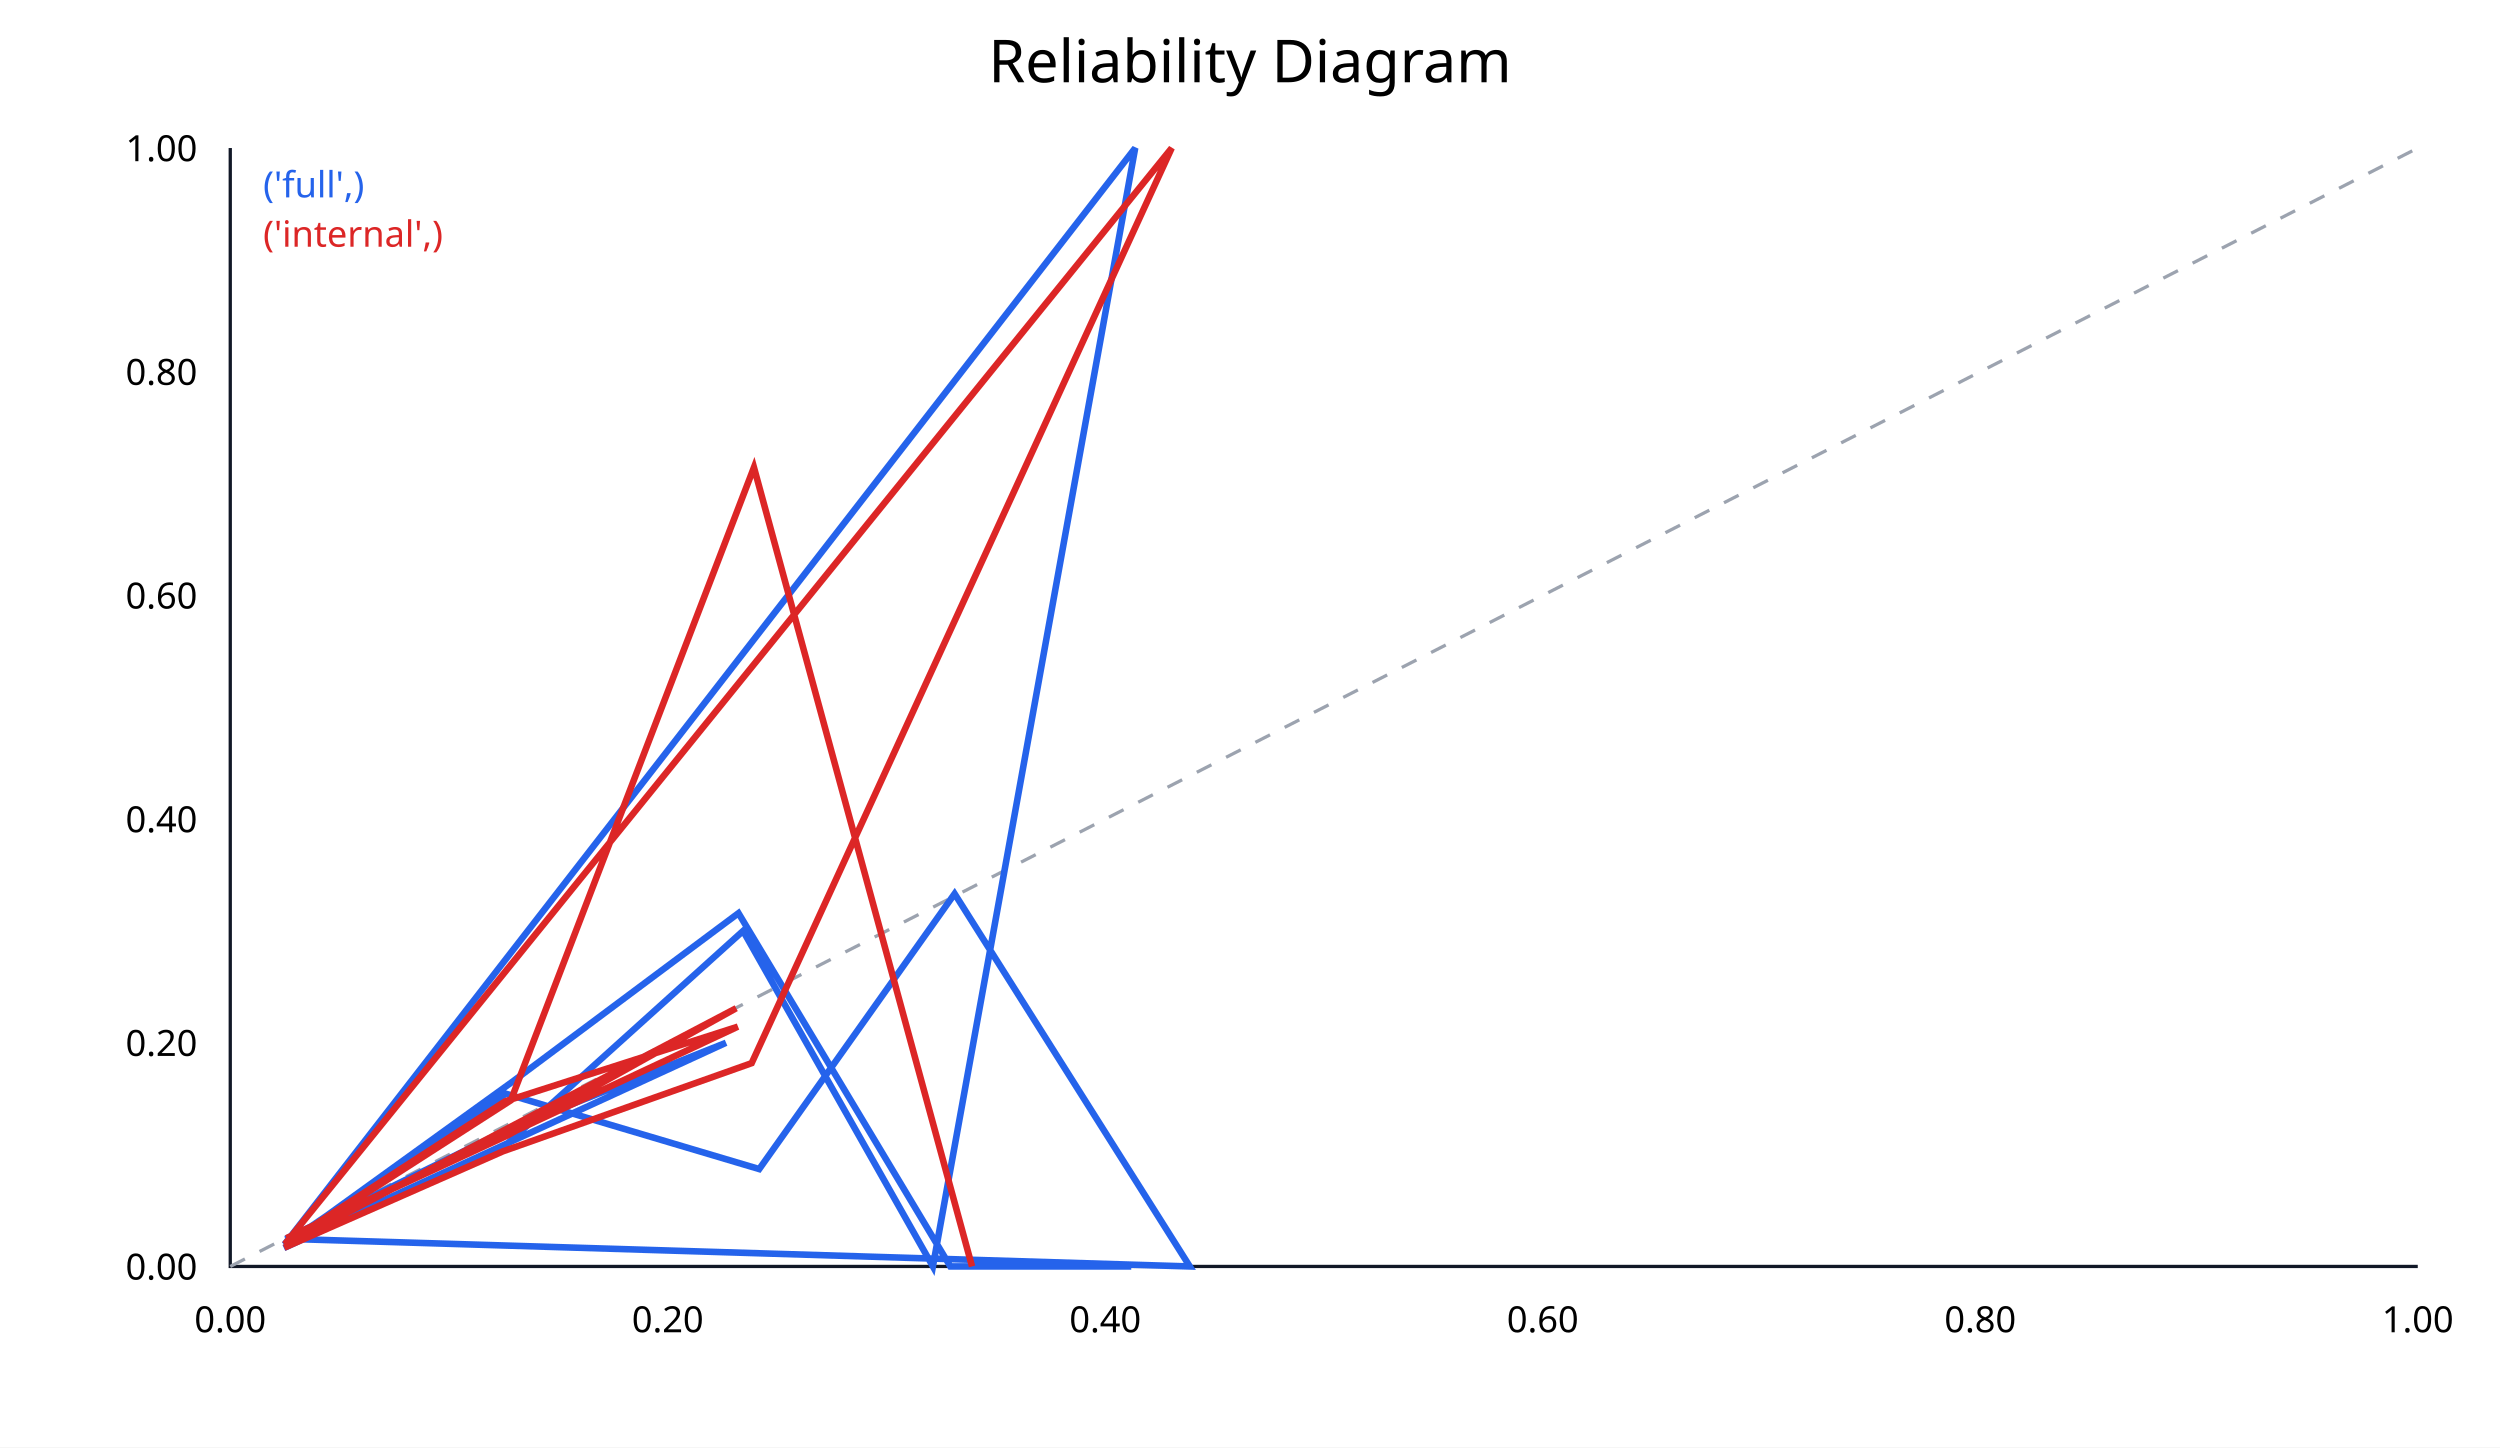
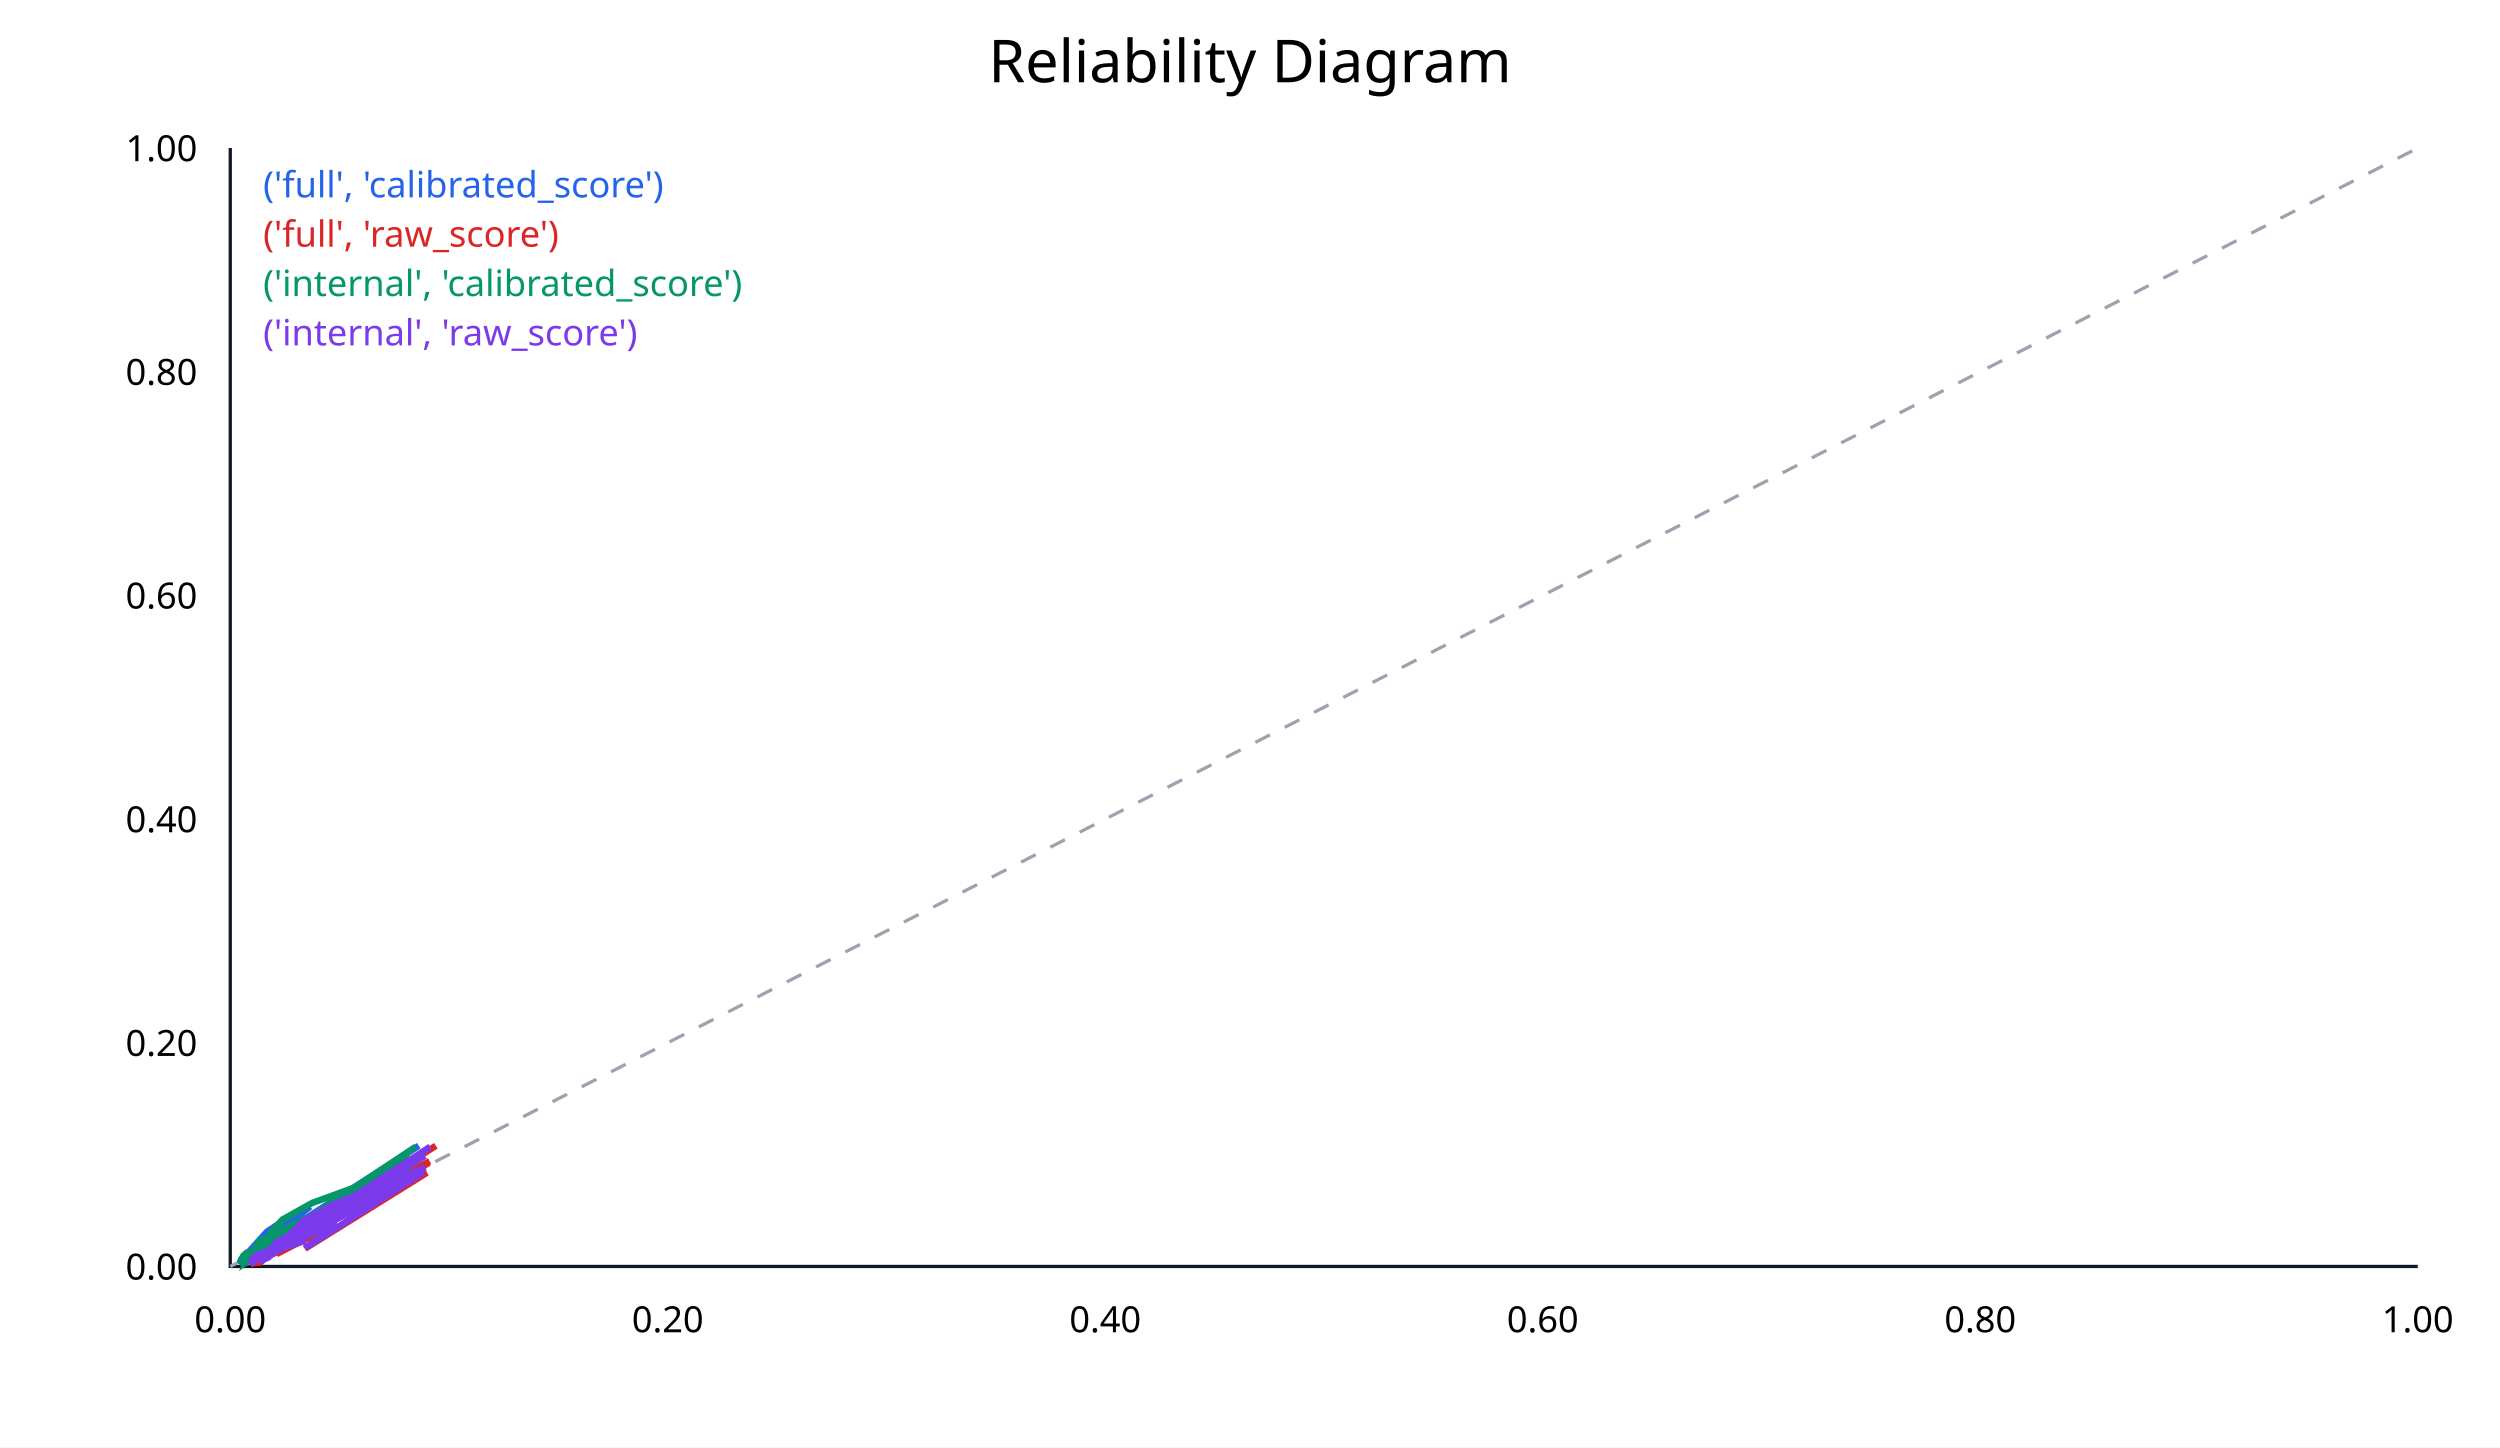
<svg xmlns="http://www.w3.org/2000/svg" viewBox="0 0 760 440">
  <rect width="100%" height="100%" fill="white" />
  <text x="380" y="25" text-anchor="middle" font-family="sans-serif" font-size="18">Reliability Diagram</text>
  <path d="M 70 45 V 385 H 735" fill="none" stroke="#111827" />
  <line x1="70.0" y1="385.0" x2="735.0" y2="45.0" stroke="#9ca3af" stroke-dasharray="5 5" />
-   <polyline points="86.3,379.4 153.4,348.4 225.9,283.0 283.6,385.0 345.1,45.0 86.5,378.3 153.8,332.5 230.8,355.4 290.2,271.7 361.7,385.0 86.9,376.6 153.5,343.8 220.7,317.0 86.8,378.6 155.7,328.9 224.5,277.6 288.9,385.0 343.9,385.0" fill="none" stroke="#2563eb" stroke-width="2" />
-   <text x="80" y="60" font-family="sans-serif" font-size="11" fill="#2563eb">('full',)</text>
-   <polyline points="86.4,379.3 152.9,350.0 228.5,323.2 356.2,45.0 86.6,378.2 153.6,334.8 224.3,312.1 87.1,376.4 154.2,345.2 223.8,306.5 87.0,378.4 155.3,334.5 229.2,142.1 295.5,385.0" fill="none" stroke="#dc2626" stroke-width="2" />
-   <text x="80" y="75" font-family="sans-serif" font-size="11" fill="#dc2626">('internal',)</text>
+   <polyline points="76.1,382.6 81.1,377.3 78.6,381.2 94.3,371.9 85.7,379.6 124.1,356.5 75.1,382.3 77.0,381.5 74.0,382.7 73.0,384.4 81.1,377.0 94.5,370.0 85.7,376.2 77.0,381.7 76.2,381.9 78.6,378.3 74.0,383.7 125.1,353.0 75.1,380.8 73.0,383.5 81.1,374.5 85.6,371.5 94.3,366.8 78.6,378.8 124.7,353.5 75.1,382.5 77.0,380.5 74.1,382.0 76.1,380.9 73.0,383.1 81.0,378.5 94.4,372.8 85.7,376.5 74.1,383.0 77.0,380.8 78.6,379.6 127.3,348.3 76.2,381.5 75.0,383.8 73.0,384.0" fill="none" stroke="#2563eb" stroke-width="2" />
+   <text x="80" y="60" font-family="sans-serif" font-size="11" fill="#2563eb">('full', 'calibrated_score')</text>
+   <polyline points="80.8,382.6 87.2,377.3 84.1,381.2 102.2,371.9 92.7,379.6 129.8,356.5 79.3,382.3 82.0,381.5 77.8,382.7 76.1,384.4 87.2,377.0 102.3,370.0 92.8,376.2 82.0,381.7 80.8,381.9 84.1,378.3 77.7,383.7 130.6,353.0 79.3,380.8 76.1,383.5 87.3,374.5 92.7,371.5 102.2,366.8 84.1,378.8 130.4,353.5 79.3,382.5 82.0,380.5 77.8,382.0 80.8,380.9 76.1,383.1 87.2,378.5 102.2,372.8 92.8,376.5 77.8,383.0 82.0,380.8 84.1,379.6 132.5,348.3 80.8,381.5 79.2,383.8 76.2,384.0" fill="none" stroke="#dc2626" stroke-width="2" />
+   <text x="80" y="75" font-family="sans-serif" font-size="11" fill="#dc2626">('full', 'raw_score')</text>
+   <polyline points="76.1,382.1 81.1,376.6 94.7,372.7 85.8,379.4 123.9,356.4 78.6,380.4 75.0,383.3 77.1,382.0 74.0,382.7 72.9,384.2 81.1,376.9 94.9,372.0 85.9,375.3 77.1,381.3 76.1,380.7 78.6,379.9 74.0,382.7 75.0,381.9 124.4,351.4 72.9,383.9 81.1,376.2 85.8,370.8 94.9,365.7 124.5,354.9 78.6,377.5 77.1,380.8 75.0,382.0 76.1,381.1 74.0,381.7 72.9,383.8 81.1,378.1 94.8,371.6 74.0,383.0 77.1,381.1 78.5,380.1 85.9,377.1 76.1,381.2 75.0,383.6 126.4,348.6 73.0,384.2" fill="none" stroke="#059669" stroke-width="2" />
+   <text x="80" y="90" font-family="sans-serif" font-size="11" fill="#059669">('internal', 'calibrated_score')</text>
+   <polyline points="80.8,382.1 87.2,376.6 102.2,372.7 92.7,379.4 128.7,356.4 84.1,380.4 79.3,383.3 82.1,382.0 77.7,382.7 76.0,384.2 87.3,376.9 102.4,372.0 92.8,375.3 82.2,381.3 80.8,380.7 84.0,379.9 77.7,382.7 79.3,381.9 129.2,351.4 76.0,383.9 87.2,376.2 92.7,370.8 102.4,365.7 129.3,354.9 84.1,377.5 82.2,380.8 79.2,382.0 80.7,381.1 77.7,381.7 76.0,383.8 87.2,378.1 102.3,371.6 77.7,383.0 82.2,381.1 84.0,380.1 92.9,377.1 80.8,381.2 79.2,383.6 130.8,348.6 76.1,384.2" fill="none" stroke="#7c3aed" stroke-width="2" />
+   <text x="80" y="105" font-family="sans-serif" font-size="11" fill="#7c3aed">('internal', 'raw_score')</text>
  <text x="70.0" y="405" text-anchor="middle" font-family="sans-serif" font-size="11">0.00</text>
  <text x="203.0" y="405" text-anchor="middle" font-family="sans-serif" font-size="11">0.20</text>
  <text x="336.0" y="405" text-anchor="middle" font-family="sans-serif" font-size="11">0.40</text>
  <text x="469.0" y="405" text-anchor="middle" font-family="sans-serif" font-size="11">0.60</text>
  <text x="602.0" y="405" text-anchor="middle" font-family="sans-serif" font-size="11">0.80</text>
  <text x="735.0" y="405" text-anchor="middle" font-family="sans-serif" font-size="11">1.00</text>
  <text x="60" y="389.0" text-anchor="end" font-family="sans-serif" font-size="11">0.00</text>
  <text x="60" y="321.0" text-anchor="end" font-family="sans-serif" font-size="11">0.20</text>
  <text x="60" y="253.0" text-anchor="end" font-family="sans-serif" font-size="11">0.40</text>
  <text x="60" y="185.0" text-anchor="end" font-family="sans-serif" font-size="11">0.60</text>
  <text x="60" y="117.0" text-anchor="end" font-family="sans-serif" font-size="11">0.80</text>
  <text x="60" y="49.0" text-anchor="end" font-family="sans-serif" font-size="11">1.00</text>
</svg>
